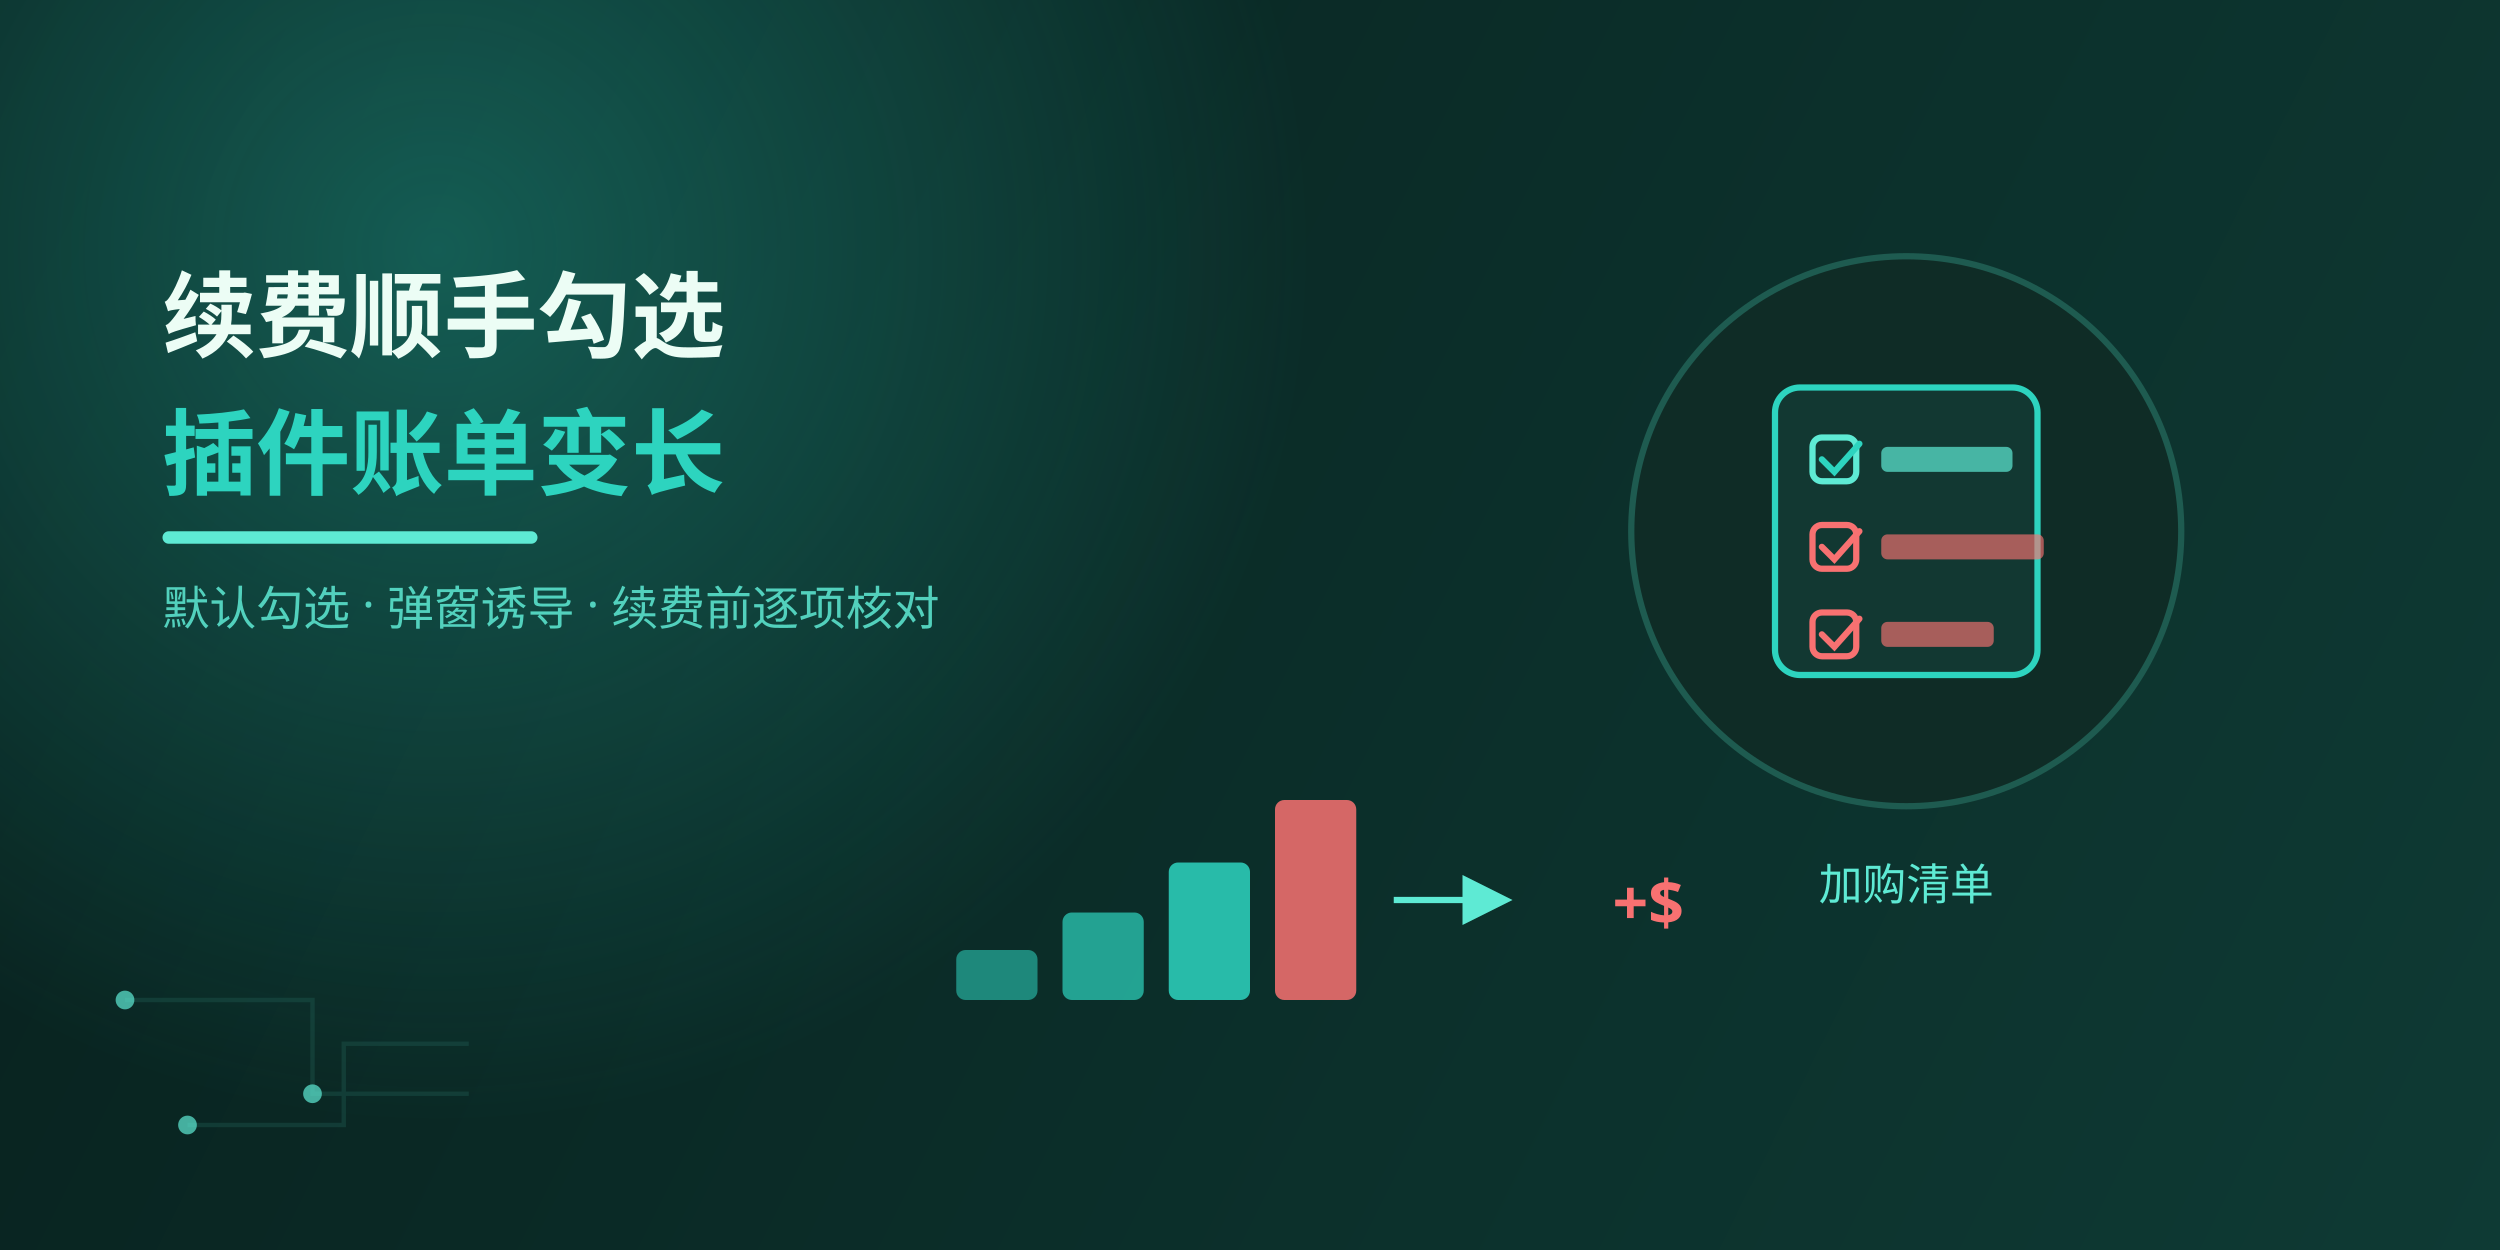
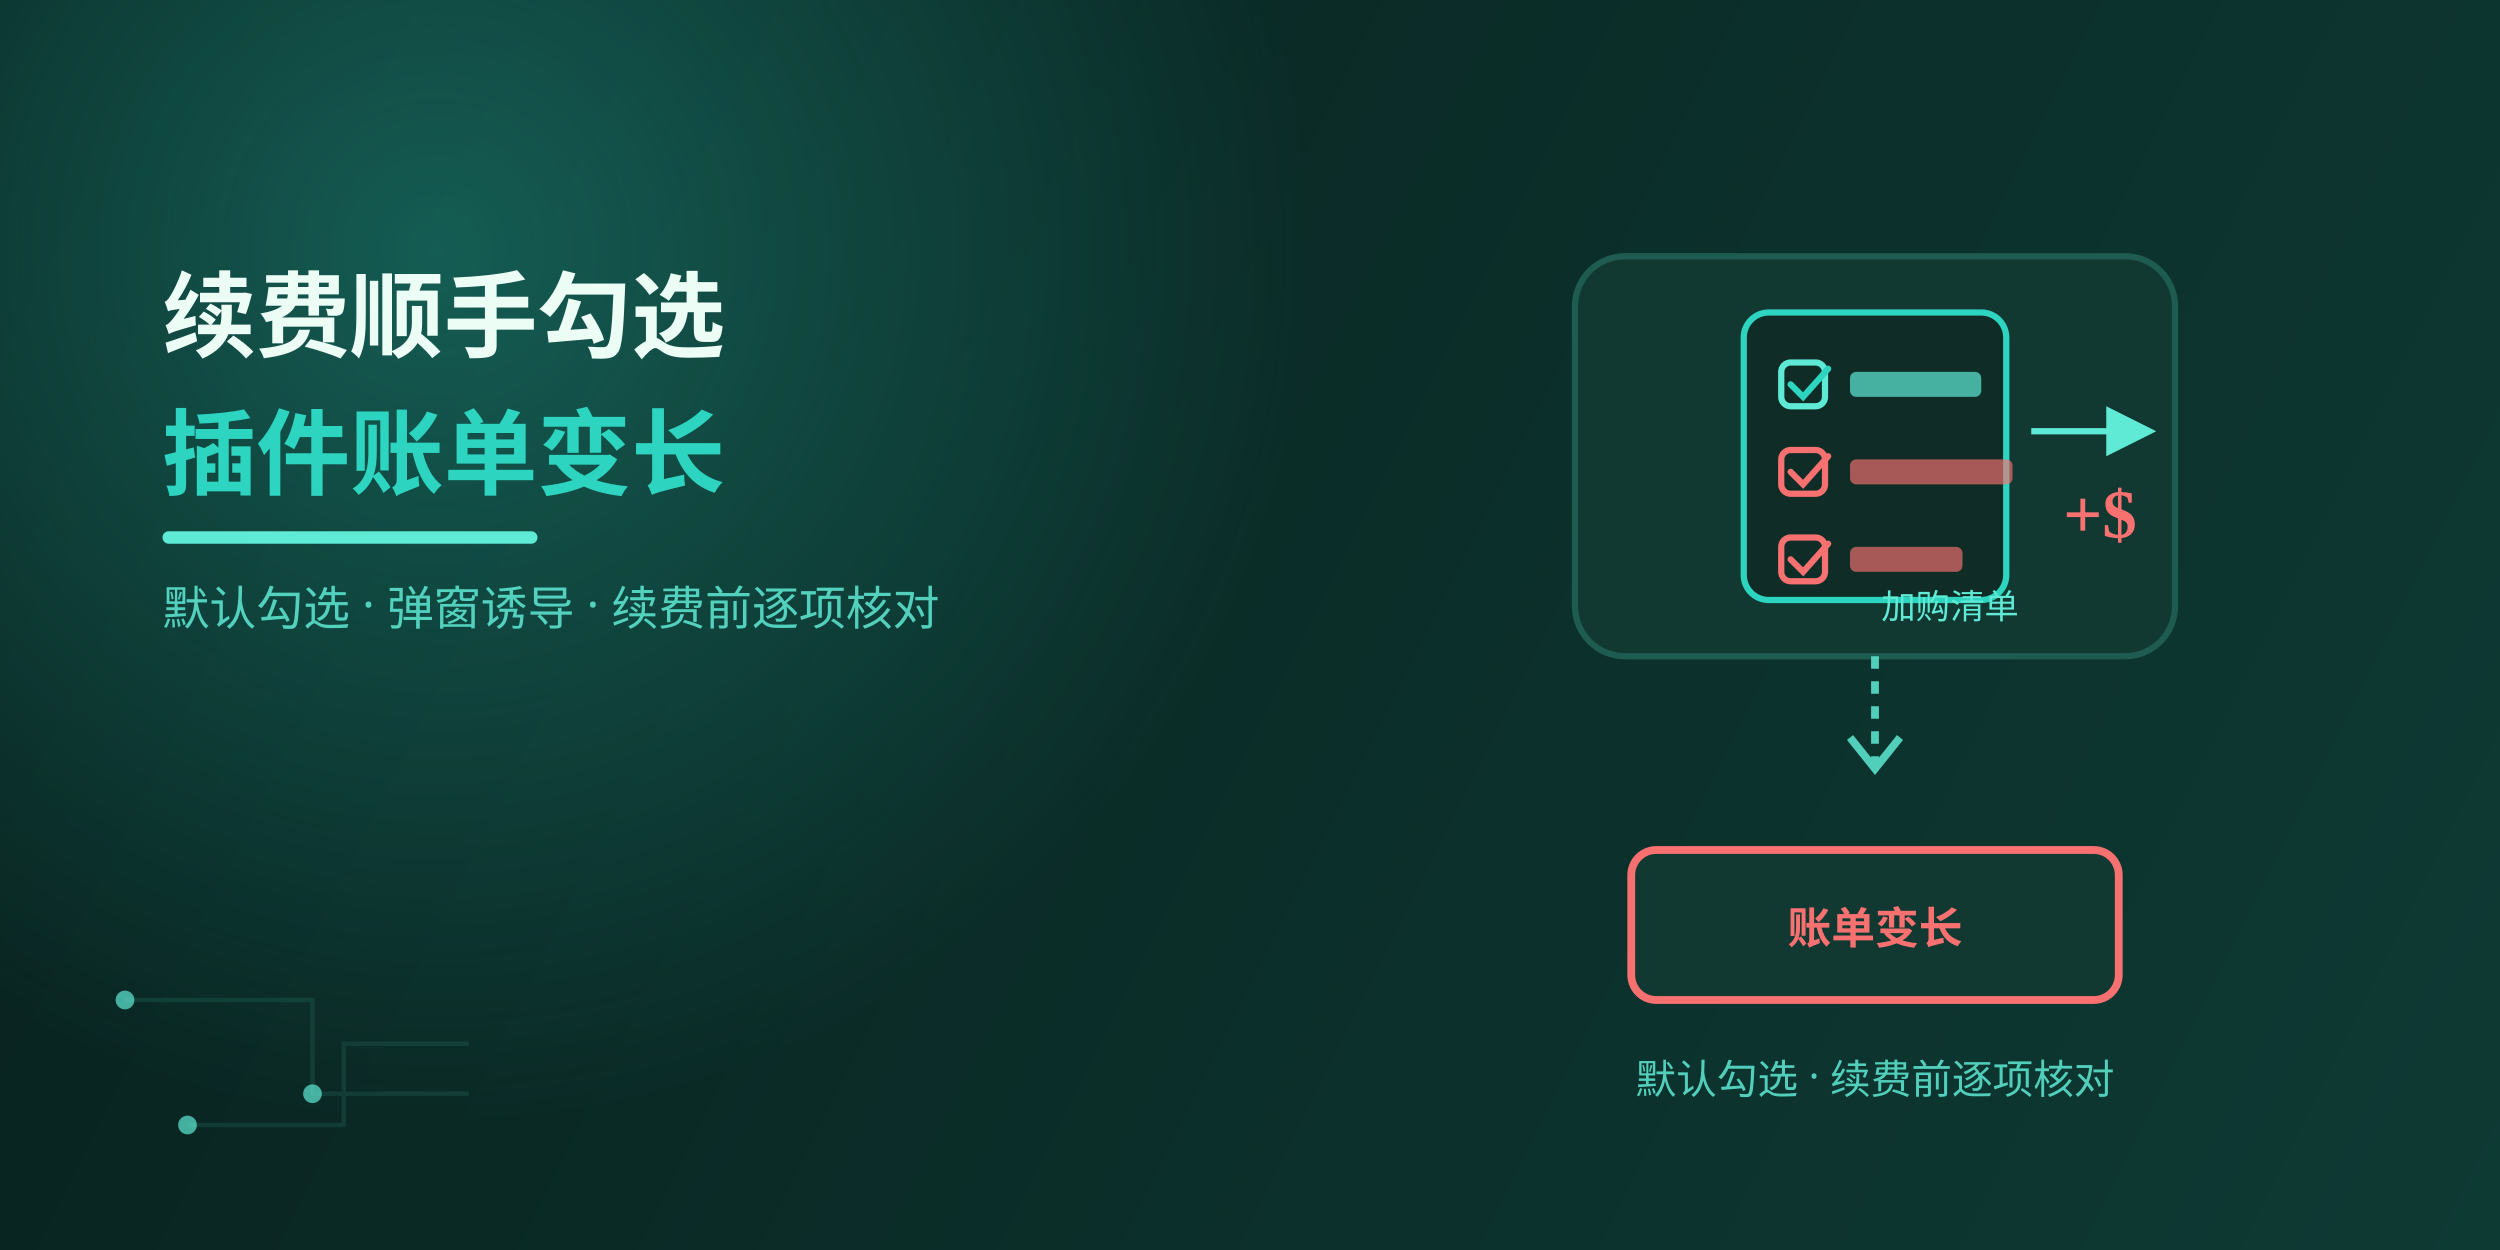
<svg xmlns="http://www.w3.org/2000/svg" viewBox="0 0 800 400" role="img" aria-label="AI订阅续费捆绑插件加购封面图">
  <defs>
    <linearGradient id="bgGradAbu" x1="0" y1="0" x2="800" y2="400" gradientUnits="userSpaceOnUse">
      <stop offset="0" stop-color="#08201d" />
      <stop offset="1" stop-color="#0e3a34" />
    </linearGradient>
    <radialGradient id="glowAbu" cx="140" cy="80" r="280" gradientUnits="userSpaceOnUse">
      <stop offset="0" stop-color="#2dd4bf" stop-opacity="0.32" />
      <stop offset="1" stop-color="#2dd4bf" stop-opacity="0" />
    </radialGradient>
    <marker id="arrowAbu" markerWidth="8" markerHeight="8" refX="4" refY="4" orient="auto">
      <path d="M0 0 L8 4 L0 8 Z" fill="#5eead4" />
    </marker>
  </defs>
  <rect width="800" height="400" fill="url(#bgGradAbu)" />
  <rect width="800" height="400" fill="url(#glowAbu)" />
  <g stroke="#1e5b50" stroke-width="1.4" opacity="0.4" fill="none">
    <path d="M40 320 h60 v30 h50" />
    <path d="M60 360 h50 v-26 h40" />
  </g>
  <g fill="#5eead4" opacity="0.7">
    <circle cx="40" cy="320" r="3" />
    <circle cx="100" cy="350" r="3" />
    <circle cx="60" cy="360" r="3" />
  </g>
  <text x="52" y="112" font-family="'PingFang SC','Microsoft YaHei',sans-serif" font-size="30" font-weight="700" fill="#ecfdf5">续费顺手勾选</text>
  <text x="52" y="156" font-family="'PingFang SC','Microsoft YaHei',sans-serif" font-size="30" font-weight="700" fill="#2dd4bf">插件账单变长</text>
  <rect x="52" y="170" width="120" height="4" rx="2" fill="#5eead4" />
  <text x="52" y="200" font-family="'PingFang SC','Microsoft YaHei',sans-serif" font-size="15" font-weight="400" fill="#5eead4" opacity="0.85">默认勾选 · 弹窗诱导 · 续费前逐项核对</text>
-   <g transform="translate(610,170)">
-     <circle r="88" fill="#0f2c26" stroke="#1e5b50" stroke-width="2" />
-     <rect x="-42" y="-46" width="84" height="92" rx="8" fill="#123832" stroke="#2dd4bf" stroke-width="2" />
+   <g transform="translate(600,146)">
+     <rect x="-96" y="-64" width="192" height="128" rx="16" fill="#123832" stroke="#1e5b50" stroke-width="2" />
+     <rect x="-42" y="-46" width="84" height="92" rx="8" fill="#0f2c26" stroke="#2dd4bf" stroke-width="2" />
    <rect x="-30" y="-30" width="14" height="14" rx="3" fill="none" stroke="#5eead4" stroke-width="2" />
    <path d="M-27 -23 l4 4 l8 -9" stroke="#2dd4bf" stroke-width="2" fill="none" stroke-linecap="round" />
    <rect x="-8" y="-27" width="42" height="8" rx="2" fill="#5eead4" opacity="0.7" />
    <rect x="-30" y="-2" width="14" height="14" rx="3" fill="none" stroke="#f87171" stroke-width="2" />
    <path d="M-27 5 l4 4 l8 -9" stroke="#f87171" stroke-width="2" fill="none" stroke-linecap="round" />
    <rect x="-8" y="1" width="52" height="8" rx="2" fill="#f87171" opacity="0.65" />
    <rect x="-30" y="26" width="14" height="14" rx="3" fill="none" stroke="#f87171" stroke-width="2" />
    <path d="M-27 33 l4 4 l8 -9" stroke="#f87171" stroke-width="2" fill="none" stroke-linecap="round" />
    <rect x="-8" y="29" width="36" height="8" rx="2" fill="#f87171" opacity="0.65" />
-     <text x="0" y="118" text-anchor="middle" font-family="'PingFang SC','Microsoft YaHei',sans-serif" font-size="14" fill="#5eead4">加购清单</text>
+     <text x="24" y="52" text-anchor="middle" font-family="'PingFang SC','Microsoft YaHei',sans-serif" font-size="11" fill="#5eead4">加购清单</text>
+     <path d="M50 -8 h32" stroke="#5eead4" stroke-width="2" marker-end="url(#arrowAbu)" />
+     <text x="72" y="26" text-anchor="middle" font-size="22" font-weight="700" fill="#f87171">+$</text>
  </g>
-   <g font-family="'PingFang SC','Microsoft YaHei',sans-serif" font-weight="700">
-     <rect x="306" y="304" width="26" height="16" rx="3" fill="#2dd4bf" opacity="0.55" />
-     <rect x="340" y="292" width="26" height="28" rx="3" fill="#2dd4bf" opacity="0.7" />
-     <rect x="374" y="276" width="26" height="44" rx="3" fill="#2dd4bf" opacity="0.85" />
-     <rect x="408" y="256" width="26" height="64" rx="3" fill="#f87171" opacity="0.85" />
-     <path d="M446 288 h30" stroke="#5eead4" stroke-width="2" marker-end="url(#arrowAbu)" />
-     <text x="516" y="296" font-size="20" fill="#f87171">+$</text>
+   <g stroke="#5eead4" stroke-width="2.5" fill="none" opacity="0.85">
+     <path d="M600 210 v34" stroke-dasharray="4 4" />
+     <path d="M592 236 l8 10 l8 -10" fill="none" />
  </g>
+   <g transform="translate(600,296)">
+     <rect x="-78" y="-24" width="156" height="48" rx="8" fill="#123832" stroke="#f87171" stroke-width="2.5" />
+     <text x="0" y="6" text-anchor="middle" font-family="'PingFang SC','Microsoft YaHei',sans-serif" font-size="14" fill="#f87171" font-weight="700">账单变长</text>
+   </g>
+   <text x="600" y="350" text-anchor="middle" font-family="'PingFang SC','Microsoft YaHei',sans-serif" font-size="13" fill="#5eead4" opacity="0.85">默认勾选 · 续费前逐项核对</text>
</svg>
